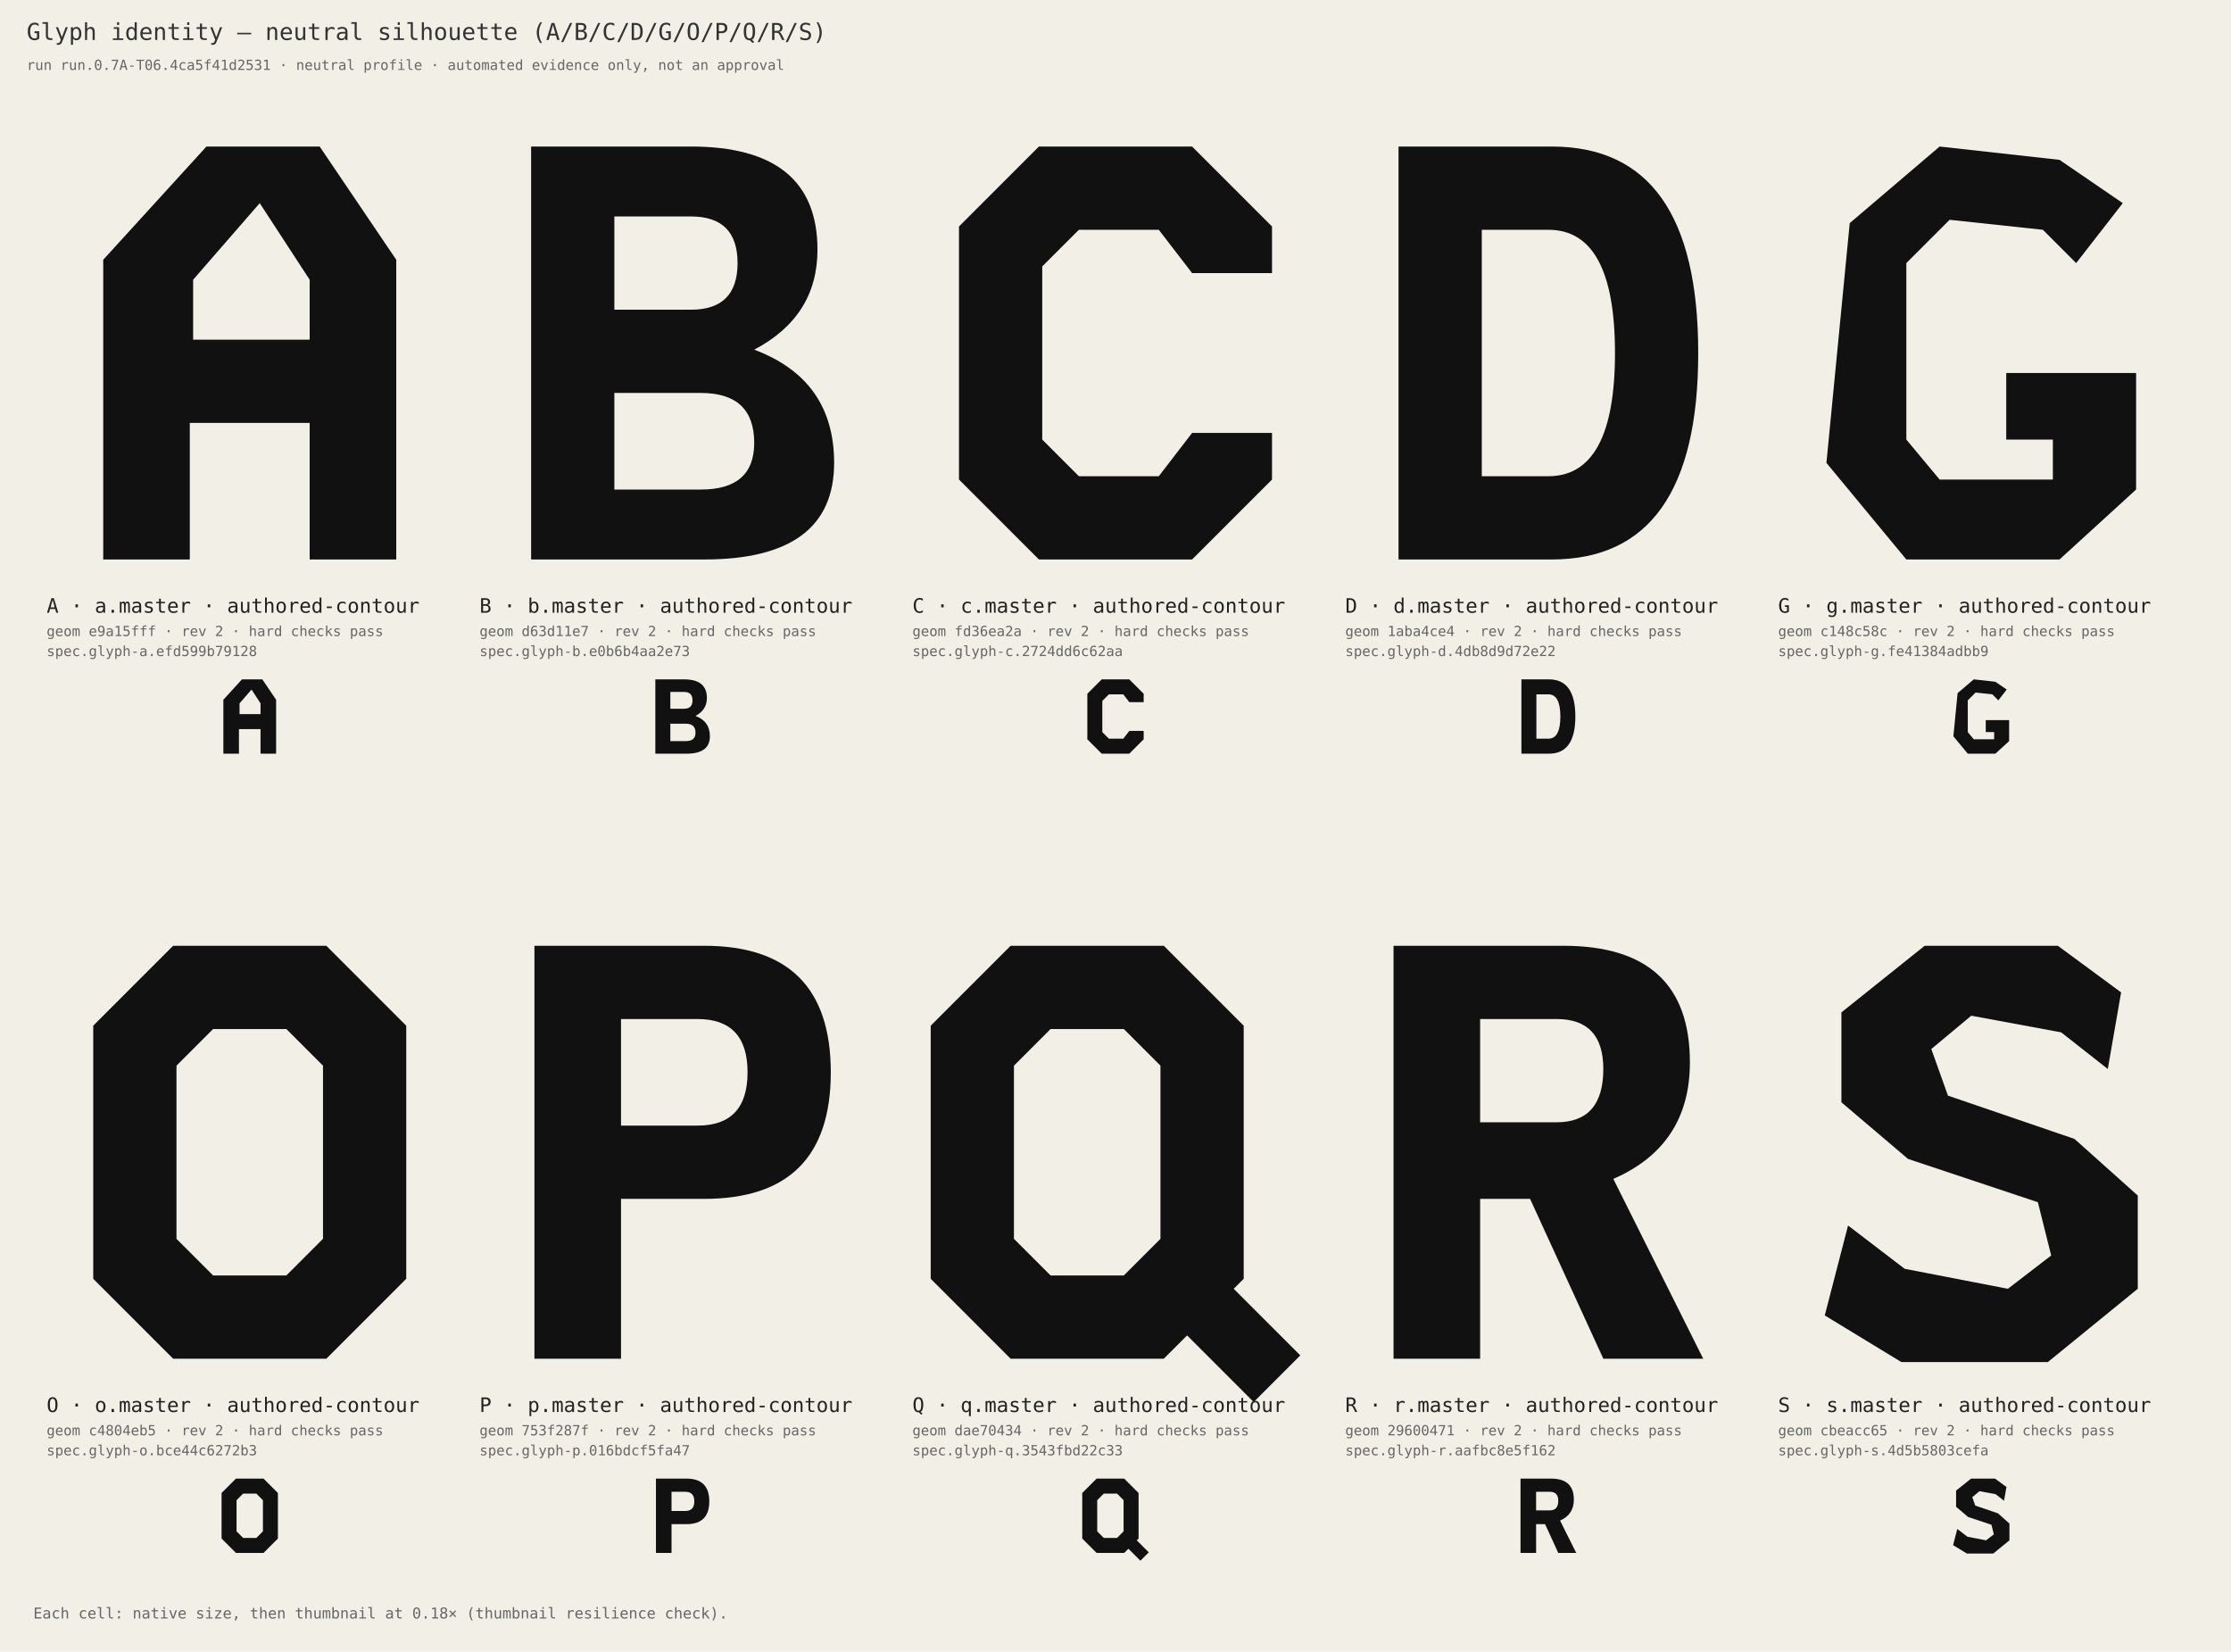
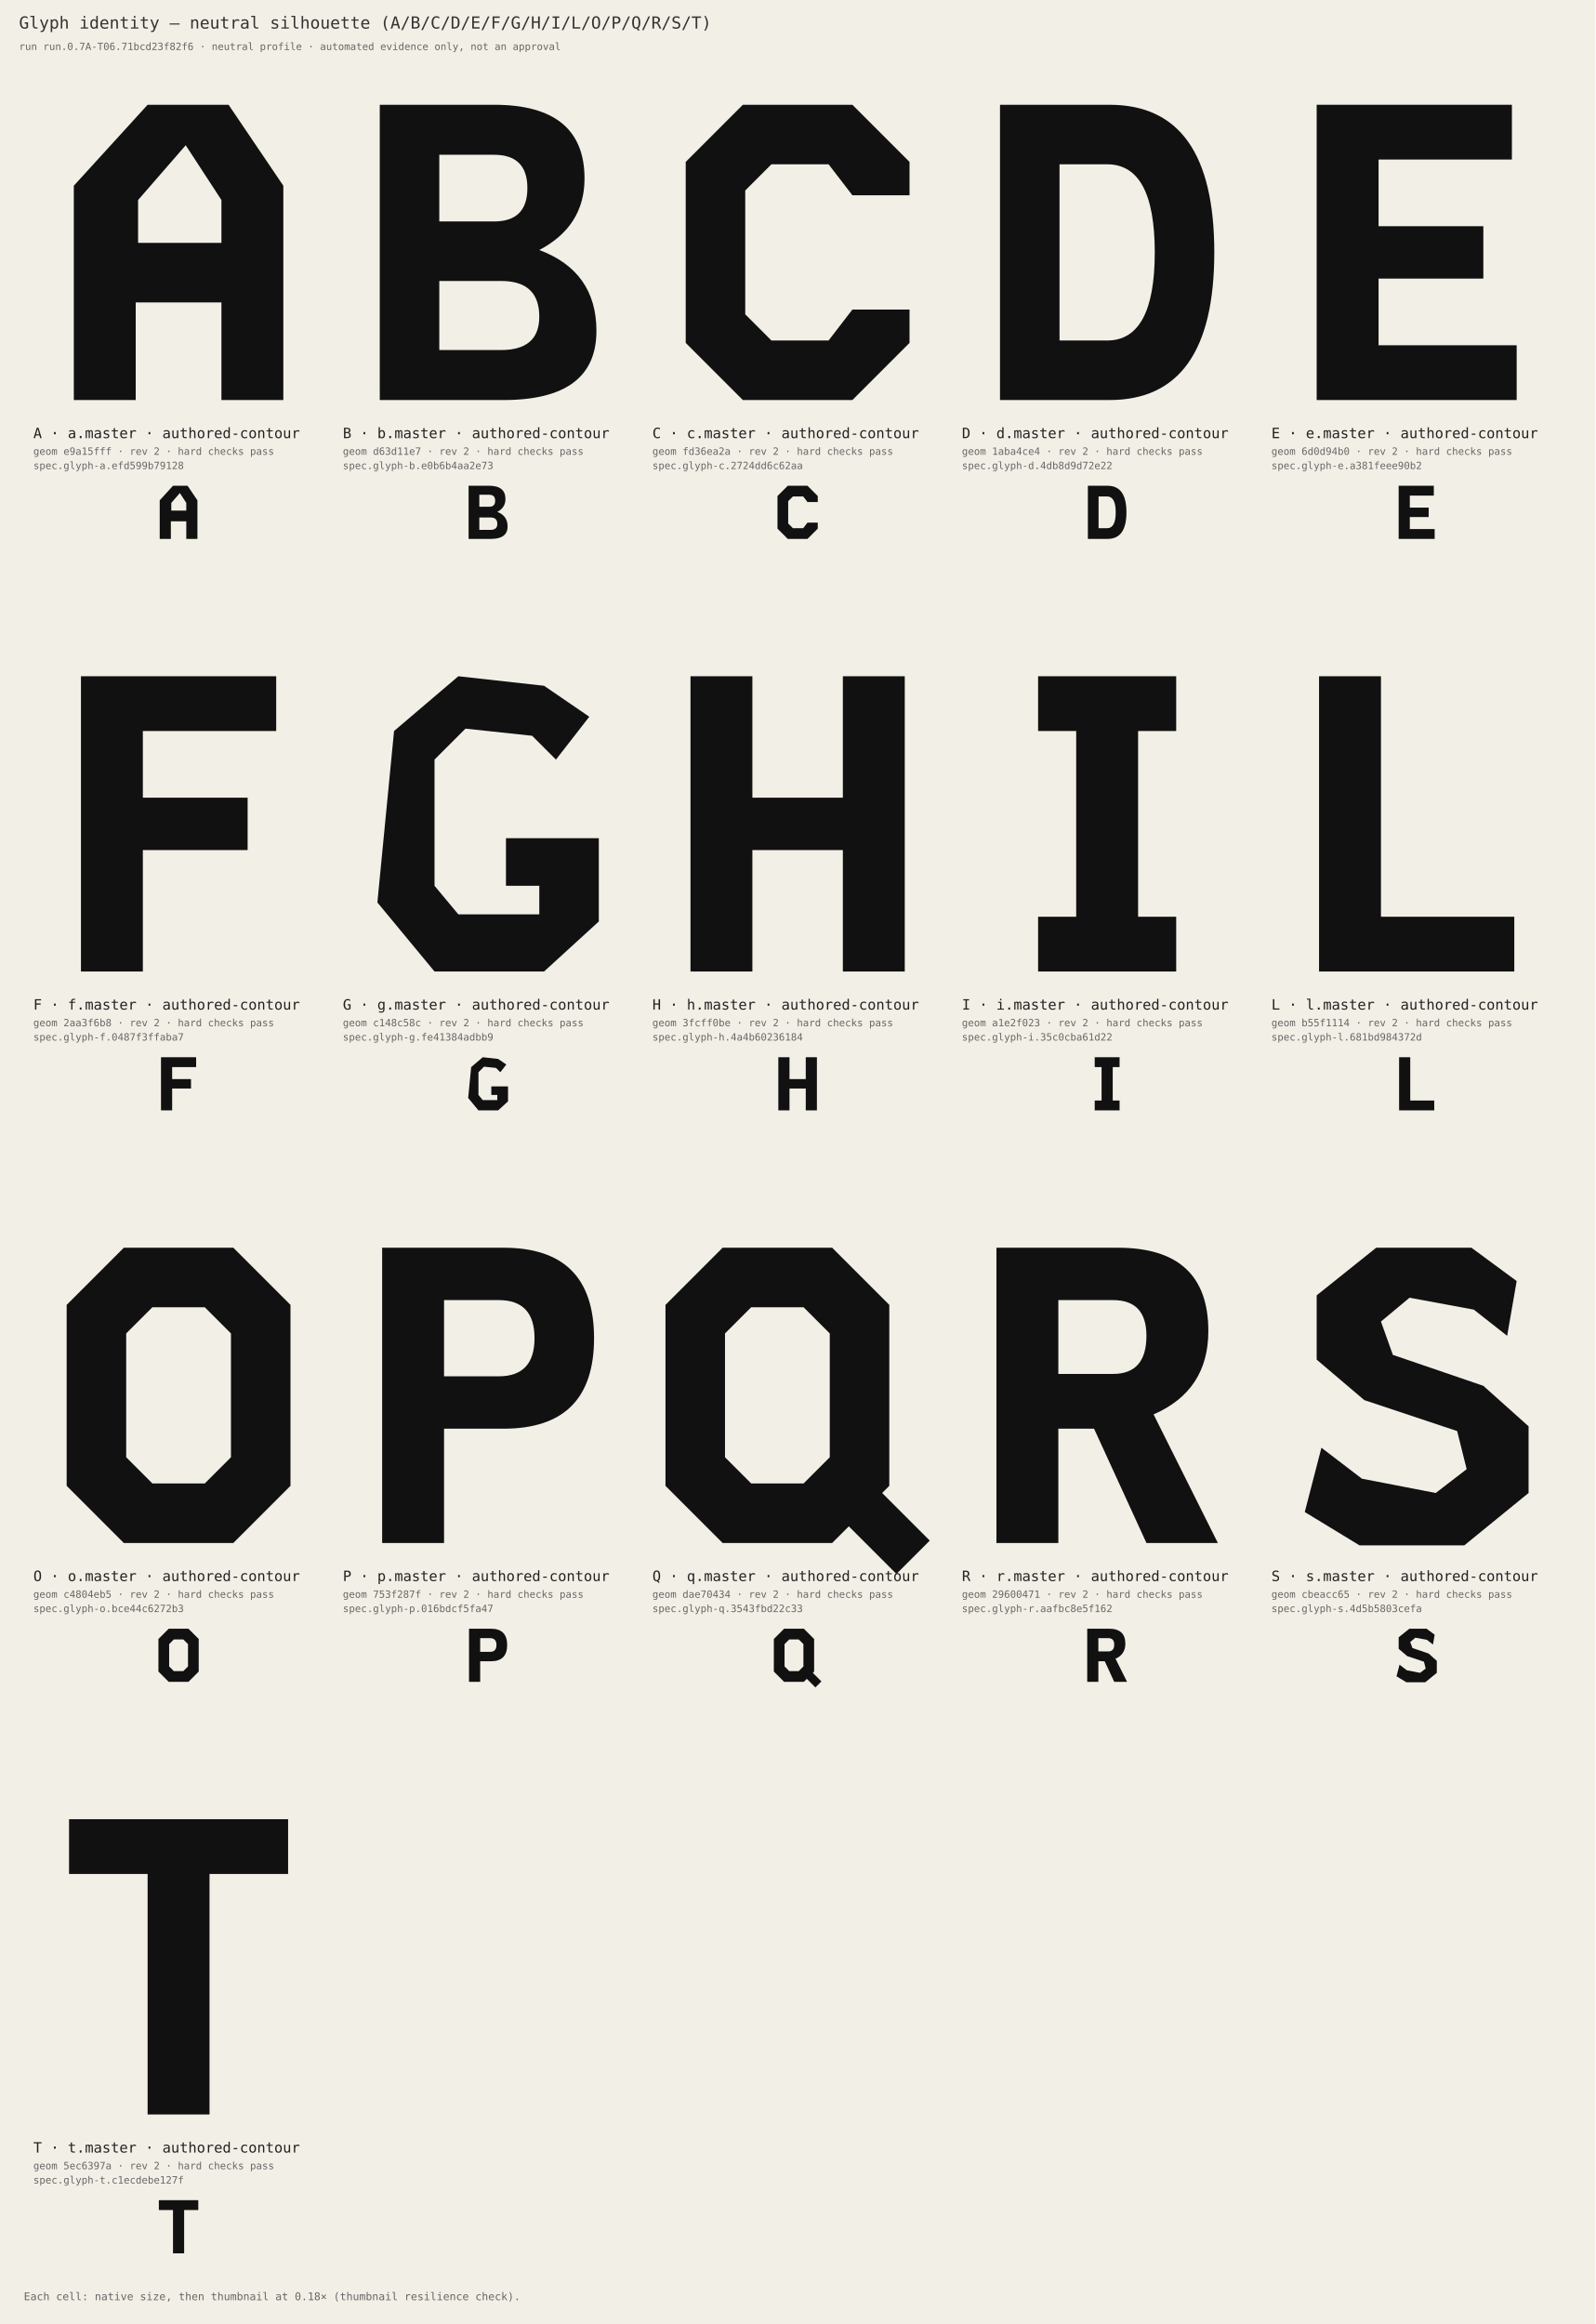
- <svg xmlns="http://www.w3.org/2000/svg" viewBox="0 0 670 496" width="1340" height="992" font-family="monospace" data-run-id="run.0.7A-T06.4ca5f41d2531" data-plate-renderer="proof-plates/1.0.0">
-   <rect x="0" y="0" width="670" height="496" fill="#f2efe6" />
-   <text x="8" y="12" font-size="7" fill="#333">Glyph identity — neutral silhouette (A/B/C/D/G/O/P/Q/R/S)</text>
-   <text x="8" y="21" font-size="4.2" fill="#666">run run.0.7A-T06.4ca5f41d2531 · neutral profile · automated evidence only, not an approval</text>
+ <svg xmlns="http://www.w3.org/2000/svg" viewBox="0 0 670 976" width="1340" height="1952" font-family="monospace" data-run-id="run.0.7A-T06.71bcd23f82f6" data-plate-renderer="proof-plates/1.0.0">
+   <rect x="0" y="0" width="670" height="976" fill="#f2efe6" />
+   <text x="8" y="12" font-size="7" fill="#333">Glyph identity — neutral silhouette (A/B/C/D/E/F/G/H/I/L/O/P/Q/R/S/T)</text>
+   <text x="8" y="21" font-size="4.2" fill="#666">run run.0.7A-T06.71bcd23f82f6 · neutral profile · automated evidence only, not an approval</text>
  <g data-specimen-id="spec.glyph-a.efd599b79128">
    <g data-slot="0" data-status="rendered" transform="translate(23 36) scale(1)">
      <g data-glyph-id="latin.upper.A" data-variant-id="a.master" data-revision="2" data-geometry-hash="e9a15fff589da30bf08c490a9a6896087201eff34876c50f6705cea3101ceb97">
        <path data-role="fill" data-contour-id="glyph.A.contour.outer" d="M8 132 L8 42 L39 8 L73 8 L96 42 L96 132 L70 132 L70 91 L34 91 L34 132 Z M35 66 L70 66 L70 48 L55 25 L35 48 Z" fill="#111111" fill-rule="evenodd" />
      </g>
    </g>
    <text x="14" y="184" font-size="6" fill="#222">A · a.master · authored-contour</text>
    <text x="14" y="191" font-size="4.2" fill="#666">geom e9a15fff · rev 2 · hard checks pass</text>
    <text x="14" y="197" font-size="4.2" fill="#666">spec.glyph-a.efd599b79128</text>
    <g data-slot="0" data-status="rendered" transform="translate(65.64 202.56) scale(0.18)">
      <g data-glyph-id="latin.upper.A" data-variant-id="a.master" data-revision="2" data-geometry-hash="e9a15fff589da30bf08c490a9a6896087201eff34876c50f6705cea3101ceb97">
        <path data-role="fill" data-contour-id="glyph.A.contour.outer" d="M8 132 L8 42 L39 8 L73 8 L96 42 L96 132 L70 132 L70 91 L34 91 L34 132 Z M35 66 L70 66 L70 48 L55 25 L35 48 Z" fill="#111111" fill-rule="evenodd" />
      </g>
    </g>
  </g>
  <g data-specimen-id="spec.glyph-b.e0b6b4aa2e73">
    <g data-slot="0" data-status="rendered" transform="translate(149.5 36) scale(1)">
      <g data-glyph-id="latin.upper.B" data-variant-id="b.master" data-revision="2" data-geometry-hash="d63d11e73aba8a950b7cee49d4389879afcf2baaad795ef0d6b37f1bc1801a0f">
        <path data-role="fill" data-contour-id="glyph.B.contour.outer" d="M10 8 L58 8 Q96 8 96 39 Q96 59 77 69 Q101 78 101 103 Q101 132 62 132 L10 132 Z M35 29 L35 57 L58 57 Q72 57 72 43 Q72 29 58 29 Z M35 82 L35 111 L61 111 Q77 111 77 97 Q77 82 61 82 Z" fill="#111111" fill-rule="evenodd" />
      </g>
    </g>
    <text x="144" y="184" font-size="6" fill="#222">B · b.master · authored-contour</text>
    <text x="144" y="191" font-size="4.2" fill="#666">geom d63d11e7 · rev 2 · hard checks pass</text>
    <text x="144" y="197" font-size="4.2" fill="#666">spec.glyph-b.e0b6b4aa2e73</text>
    <g data-slot="0" data-status="rendered" transform="translate(195.01 202.56) scale(0.18)">
      <g data-glyph-id="latin.upper.B" data-variant-id="b.master" data-revision="2" data-geometry-hash="d63d11e73aba8a950b7cee49d4389879afcf2baaad795ef0d6b37f1bc1801a0f">
        <path data-role="fill" data-contour-id="glyph.B.contour.outer" d="M10 8 L58 8 Q96 8 96 39 Q96 59 77 69 Q101 78 101 103 Q101 132 62 132 L10 132 Z M35 29 L35 57 L58 57 Q72 57 72 43 Q72 29 58 29 Z M35 82 L35 111 L61 111 Q77 111 77 97 Q77 82 61 82 Z" fill="#111111" fill-rule="evenodd" />
      </g>
    </g>
  </g>
  <g data-specimen-id="spec.glyph-c.2724dd6c62aa">
    <g data-slot="0" data-status="rendered" transform="translate(282 36) scale(1)">
      <g data-glyph-id="latin.upper.C" data-variant-id="c.master" data-revision="2" data-geometry-hash="fd36ea2ab51992ef5f00cf0626795ffeb3a92ea8d0a70c1f54f6e09839ca00f1">
        <path data-role="fill" data-contour-id="glyph.C.contour.outer" d="M30 8 L76 8 L100 32 L100 46 L76 46 L66 33 L42 33 L31 44 L31 96 L42 107 L66 107 L76 94 L100 94 L100 108 L76 132 L30 132 L6 108 L6 32 Z" fill="#111111" fill-rule="evenodd" />
      </g>
    </g>
    <text x="274" y="184" font-size="6" fill="#222">C · c.master · authored-contour</text>
    <text x="274" y="191" font-size="4.2" fill="#666">geom fd36ea2a · rev 2 · hard checks pass</text>
    <text x="274" y="197" font-size="4.2" fill="#666">spec.glyph-c.2724dd6c62aa</text>
    <g data-slot="0" data-status="rendered" transform="translate(325.46 202.56) scale(0.18)">
      <g data-glyph-id="latin.upper.C" data-variant-id="c.master" data-revision="2" data-geometry-hash="fd36ea2ab51992ef5f00cf0626795ffeb3a92ea8d0a70c1f54f6e09839ca00f1">
        <path data-role="fill" data-contour-id="glyph.C.contour.outer" d="M30 8 L76 8 L100 32 L100 46 L76 46 L66 33 L42 33 L31 44 L31 96 L42 107 L66 107 L76 94 L100 94 L100 108 L76 132 L30 132 L6 108 L6 32 Z" fill="#111111" fill-rule="evenodd" />
      </g>
    </g>
  </g>
  <g data-specimen-id="spec.glyph-d.4db8d9d72e22">
    <g data-slot="0" data-status="rendered" transform="translate(410 36) scale(1)">
      <g data-glyph-id="latin.upper.D" data-variant-id="d.master" data-revision="2" data-geometry-hash="1aba4ce4d17869e06ecf85ac2443faad24d6acdfa7a10637f7523fb4429d299a">
        <path data-role="fill" data-contour-id="glyph.D.contour.outer" d="M10 8 L56 8 Q100 8 100 70 Q100 132 56 132 L10 132 Z M35 33 L35 107 L55 107 Q75 107 75 70 Q75 33 55 33 Z" fill="#111111" fill-rule="evenodd" />
      </g>
    </g>
    <text x="404" y="184" font-size="6" fill="#222">D · d.master · authored-contour</text>
    <text x="404" y="191" font-size="4.2" fill="#666">geom 1aba4ce4 · rev 2 · hard checks pass</text>
    <text x="404" y="197" font-size="4.2" fill="#666">spec.glyph-d.4db8d9d72e22</text>
    <g data-slot="0" data-status="rendered" transform="translate(455.1 202.56) scale(0.18)">
      <g data-glyph-id="latin.upper.D" data-variant-id="d.master" data-revision="2" data-geometry-hash="1aba4ce4d17869e06ecf85ac2443faad24d6acdfa7a10637f7523fb4429d299a">
        <path data-role="fill" data-contour-id="glyph.D.contour.outer" d="M10 8 L56 8 Q100 8 100 70 Q100 132 56 132 L10 132 Z M35 33 L35 107 L55 107 Q75 107 75 70 Q75 33 55 33 Z" fill="#111111" fill-rule="evenodd" />
      </g>
    </g>
  </g>
+   <g data-specimen-id="spec.glyph-e.a381feee90b2">
+     <g data-slot="0" data-status="rendered" transform="translate(543 36) scale(1)">
+       <g data-glyph-id="latin.upper.E" data-variant-id="e.master" data-revision="2" data-geometry-hash="6d0d94b025a2920a1c89d32d161168d5e01111af569e910b56cae4ec5c0bf388">
+         <path data-role="fill" data-contour-id="glyph.E.contour.outer" d="M10 132 L10 8 L92 8 L92 31 L36 31 L36 59 L80 59 L80 81 L36 81 L36 109 L94 109 L94 132 Z" fill="#111111" fill-rule="evenodd" />
+       </g>
+     </g>
+     <text x="534" y="184" font-size="6" fill="#222">E · e.master · authored-contour</text>
+     <text x="534" y="191" font-size="4.2" fill="#666">geom 6d0d94b0 · rev 2 · hard checks pass</text>
+     <text x="534" y="197" font-size="4.2" fill="#666">spec.glyph-e.a381feee90b2</text>
+     <g data-slot="0" data-status="rendered" transform="translate(585.64 202.56) scale(0.18)">
+       <g data-glyph-id="latin.upper.E" data-variant-id="e.master" data-revision="2" data-geometry-hash="6d0d94b025a2920a1c89d32d161168d5e01111af569e910b56cae4ec5c0bf388">
+         <path data-role="fill" data-contour-id="glyph.E.contour.outer" d="M10 132 L10 8 L92 8 L92 31 L36 31 L36 59 L80 59 L80 81 L36 81 L36 109 L94 109 L94 132 Z" fill="#111111" fill-rule="evenodd" />
+       </g>
+     </g>
+   </g>
+   <g data-specimen-id="spec.glyph-f.0487f3ffaba7">
+     <g data-slot="0" data-status="rendered" transform="translate(24 276) scale(1)">
+       <g data-glyph-id="latin.upper.F" data-variant-id="f.master" data-revision="2" data-geometry-hash="2aa3f6b88ba4851158c2b1f50530d025f84727cf89fff69691e7e0a3da876fc1">
+         <path data-role="fill" data-contour-id="glyph.F.contour.outer" d="M10 132 L10 8 L92 8 L92 31 L36 31 L36 59 L80 59 L80 81 L36 81 L36 132 Z" fill="#111111" fill-rule="evenodd" />
+       </g>
+     </g>
+     <text x="14" y="424" font-size="6" fill="#222">F · f.master · authored-contour</text>
+     <text x="14" y="431" font-size="4.2" fill="#666">geom 2aa3f6b8 · rev 2 · hard checks pass</text>
+     <text x="14" y="437" font-size="4.2" fill="#666">spec.glyph-f.0487f3ffaba7</text>
+     <g data-slot="0" data-status="rendered" transform="translate(65.82 442.56) scale(0.18)">
+       <g data-glyph-id="latin.upper.F" data-variant-id="f.master" data-revision="2" data-geometry-hash="2aa3f6b88ba4851158c2b1f50530d025f84727cf89fff69691e7e0a3da876fc1">
+         <path data-role="fill" data-contour-id="glyph.F.contour.outer" d="M10 132 L10 8 L92 8 L92 31 L36 31 L36 59 L80 59 L80 81 L36 81 L36 132 Z" fill="#111111" fill-rule="evenodd" />
+       </g>
+     </g>
+   </g>
  <g data-specimen-id="spec.glyph-g.fe41384adbb9">
-     <g data-slot="0" data-status="rendered" transform="translate(543.5 36) scale(1)">
+     <g data-slot="0" data-status="rendered" transform="translate(153.5 276) scale(1)">
      <g data-glyph-id="latin.upper.G" data-variant-id="g.master" data-revision="2" data-geometry-hash="c148c58c1f4e599ca2e7b932e7bff9838fcbf1dbbadf4f4c810fe02469d3f6ae">
        <path data-role="fill" data-contour-id="glyph.G.contour.outer" d="M94 25 L80 43 L70 33 L42 30 L29 43 L29 96 L39 108 L73 108 L73 96 L59 96 L59 76 L98 76 L98 111 L75 132 L29 132 L5 103 L12 31 L39 8 L75 12 Z" fill="#111111" fill-rule="evenodd" />
      </g>
    </g>
-     <text x="534" y="184" font-size="6" fill="#222">G · g.master · authored-contour</text>
-     <text x="534" y="191" font-size="4.2" fill="#666">geom c148c58c · rev 2 · hard checks pass</text>
-     <text x="534" y="197" font-size="4.2" fill="#666">spec.glyph-g.fe41384adbb9</text>
-     <g data-slot="0" data-status="rendered" transform="translate(585.73 202.56) scale(0.18)">
+     <text x="144" y="424" font-size="6" fill="#222">G · g.master · authored-contour</text>
+     <text x="144" y="431" font-size="4.2" fill="#666">geom c148c58c · rev 2 · hard checks pass</text>
+     <text x="144" y="437" font-size="4.2" fill="#666">spec.glyph-g.fe41384adbb9</text>
+     <g data-slot="0" data-status="rendered" transform="translate(195.73 442.56) scale(0.18)">
      <g data-glyph-id="latin.upper.G" data-variant-id="g.master" data-revision="2" data-geometry-hash="c148c58c1f4e599ca2e7b932e7bff9838fcbf1dbbadf4f4c810fe02469d3f6ae">
        <path data-role="fill" data-contour-id="glyph.G.contour.outer" d="M94 25 L80 43 L70 33 L42 30 L29 43 L29 96 L39 108 L73 108 L73 96 L59 96 L59 76 L98 76 L98 111 L75 132 L29 132 L5 103 L12 31 L39 8 L75 12 Z" fill="#111111" fill-rule="evenodd" />
      </g>
    </g>
  </g>
+   <g data-specimen-id="spec.glyph-h.4a4b60236184">
+     <g data-slot="0" data-status="rendered" transform="translate(280 276) scale(1)">
+       <g data-glyph-id="latin.upper.H" data-variant-id="h.master" data-revision="2" data-geometry-hash="3fcff0be501ee919a502812d79d4775b558186c87611dfe4f8f2a7a56d270db1">
+         <path data-role="fill" data-contour-id="glyph.H.contour.outer" d="M10 132 L10 8 L36 8 L36 59 L74 59 L74 8 L100 8 L100 132 L74 132 L74 81 L36 81 L36 132 Z" fill="#111111" fill-rule="evenodd" />
+       </g>
+     </g>
+     <text x="274" y="424" font-size="6" fill="#222">H · h.master · authored-contour</text>
+     <text x="274" y="431" font-size="4.2" fill="#666">geom 3fcff0be · rev 2 · hard checks pass</text>
+     <text x="274" y="437" font-size="4.2" fill="#666">spec.glyph-h.4a4b60236184</text>
+     <g data-slot="0" data-status="rendered" transform="translate(325.1 442.56) scale(0.18)">
+       <g data-glyph-id="latin.upper.H" data-variant-id="h.master" data-revision="2" data-geometry-hash="3fcff0be501ee919a502812d79d4775b558186c87611dfe4f8f2a7a56d270db1">
+         <path data-role="fill" data-contour-id="glyph.H.contour.outer" d="M10 132 L10 8 L36 8 L36 59 L74 59 L74 8 L100 8 L100 132 L74 132 L74 81 L36 81 L36 132 Z" fill="#111111" fill-rule="evenodd" />
+       </g>
+     </g>
+   </g>
+   <g data-specimen-id="spec.glyph-i.35c0cba61d22">
+     <g data-slot="0" data-status="rendered" transform="translate(422 276) scale(1)">
+       <g data-glyph-id="latin.upper.I" data-variant-id="i.master" data-revision="2" data-geometry-hash="a1e2f023a3a0a814bd364ed2ee8c9a9885c852d60998f178e50d4e78f6e5dc57">
+         <path data-role="fill" data-contour-id="glyph.I.contour.outer" d="M14 8 L72 8 L72 31 L56 31 L56 109 L72 109 L72 132 L14 132 L14 109 L30 109 L30 31 L14 31 Z" fill="#111111" fill-rule="evenodd" />
+       </g>
+     </g>
+     <text x="404" y="424" font-size="6" fill="#222">I · i.master · authored-contour</text>
+     <text x="404" y="431" font-size="4.2" fill="#666">geom a1e2f023 · rev 2 · hard checks pass</text>
+     <text x="404" y="437" font-size="4.2" fill="#666">spec.glyph-i.35c0cba61d22</text>
+     <g data-slot="0" data-status="rendered" transform="translate(457.26 442.56) scale(0.18)">
+       <g data-glyph-id="latin.upper.I" data-variant-id="i.master" data-revision="2" data-geometry-hash="a1e2f023a3a0a814bd364ed2ee8c9a9885c852d60998f178e50d4e78f6e5dc57">
+         <path data-role="fill" data-contour-id="glyph.I.contour.outer" d="M14 8 L72 8 L72 31 L56 31 L56 109 L72 109 L72 132 L14 132 L14 109 L30 109 L30 31 L14 31 Z" fill="#111111" fill-rule="evenodd" />
+       </g>
+     </g>
+   </g>
+   <g data-specimen-id="spec.glyph-l.681bd984372d">
+     <g data-slot="0" data-status="rendered" transform="translate(544 276) scale(1)">
+       <g data-glyph-id="latin.upper.L" data-variant-id="l.master" data-revision="2" data-geometry-hash="b55f11141b7c8c84452ab4513e1e6a52692a6ffeab2295a223c373ffa165e6c2">
+         <path data-role="fill" data-contour-id="glyph.L.contour.outer" d="M10 132 L10 8 L36 8 L36 109 L92 109 L92 132 Z" fill="#111111" fill-rule="evenodd" />
+       </g>
+     </g>
+     <text x="534" y="424" font-size="6" fill="#222">L · l.master · authored-contour</text>
+     <text x="534" y="431" font-size="4.2" fill="#666">geom b55f1114 · rev 2 · hard checks pass</text>
+     <text x="534" y="437" font-size="4.2" fill="#666">spec.glyph-l.681bd984372d</text>
+     <g data-slot="0" data-status="rendered" transform="translate(585.82 442.56) scale(0.18)">
+       <g data-glyph-id="latin.upper.L" data-variant-id="l.master" data-revision="2" data-geometry-hash="b55f11141b7c8c84452ab4513e1e6a52692a6ffeab2295a223c373ffa165e6c2">
+         <path data-role="fill" data-contour-id="glyph.L.contour.outer" d="M10 132 L10 8 L36 8 L36 109 L92 109 L92 132 Z" fill="#111111" fill-rule="evenodd" />
+       </g>
+     </g>
+   </g>
  <g data-specimen-id="spec.glyph-o.bce44c6272b3">
-     <g data-slot="0" data-status="rendered" transform="translate(22 276) scale(1)">
+     <g data-slot="0" data-status="rendered" transform="translate(22 516) scale(1)">
      <g data-glyph-id="latin.upper.O" data-variant-id="o.master" data-revision="2" data-geometry-hash="c4804eb56ee64be9f4f3f1b4f71e24d07e436b2d49e7423f574af9228787f152">
        <path data-role="fill" data-contour-id="glyph.O.contour.outer" d="M30 8 L76 8 L100 32 L100 108 L76 132 L30 132 L6 108 L6 32 Z M42 33 L31 44 L31 96 L42 107 L64 107 L75 96 L75 44 L64 33 Z" fill="#111111" fill-rule="evenodd" />
      </g>
    </g>
-     <text x="14" y="424" font-size="6" fill="#222">O · o.master · authored-contour</text>
-     <text x="14" y="431" font-size="4.2" fill="#666">geom c4804eb5 · rev 2 · hard checks pass</text>
-     <text x="14" y="437" font-size="4.2" fill="#666">spec.glyph-o.bce44c6272b3</text>
-     <g data-slot="0" data-status="rendered" transform="translate(65.46 442.56) scale(0.18)">
+     <text x="14" y="664" font-size="6" fill="#222">O · o.master · authored-contour</text>
+     <text x="14" y="671" font-size="4.2" fill="#666">geom c4804eb5 · rev 2 · hard checks pass</text>
+     <text x="14" y="677" font-size="4.2" fill="#666">spec.glyph-o.bce44c6272b3</text>
+     <g data-slot="0" data-status="rendered" transform="translate(65.46 682.56) scale(0.18)">
      <g data-glyph-id="latin.upper.O" data-variant-id="o.master" data-revision="2" data-geometry-hash="c4804eb56ee64be9f4f3f1b4f71e24d07e436b2d49e7423f574af9228787f152">
        <path data-role="fill" data-contour-id="glyph.O.contour.outer" d="M30 8 L76 8 L100 32 L100 108 L76 132 L30 132 L6 108 L6 32 Z M42 33 L31 44 L31 96 L42 107 L64 107 L75 96 L75 44 L64 33 Z" fill="#111111" fill-rule="evenodd" />
      </g>
    </g>
  </g>
  <g data-specimen-id="spec.glyph-p.016bdcf5fa47">
-     <g data-slot="0" data-status="rendered" transform="translate(150.5 276) scale(1)">
+     <g data-slot="0" data-status="rendered" transform="translate(150.5 516) scale(1)">
      <g data-glyph-id="latin.upper.P" data-variant-id="p.master" data-revision="2" data-geometry-hash="753f287f9270677db68718e67d3be4bc75694ef7ad2592c36336bf508211d486">
        <path data-role="fill" data-contour-id="glyph.P.contour.outer" d="M10 132 L10 8 L61 8 Q99 8 99 46 Q99 84 61 84 L36 84 L36 132 Z M36 30 L36 62 L59 62 Q74 62 74 46 Q74 30 59 30 Z" fill="#111111" fill-rule="evenodd" />
      </g>
    </g>
-     <text x="144" y="424" font-size="6" fill="#222">P · p.master · authored-contour</text>
-     <text x="144" y="431" font-size="4.2" fill="#666">geom 753f287f · rev 2 · hard checks pass</text>
-     <text x="144" y="437" font-size="4.2" fill="#666">spec.glyph-p.016bdcf5fa47</text>
-     <g data-slot="0" data-status="rendered" transform="translate(195.19 442.56) scale(0.18)">
+     <text x="144" y="664" font-size="6" fill="#222">P · p.master · authored-contour</text>
+     <text x="144" y="671" font-size="4.2" fill="#666">geom 753f287f · rev 2 · hard checks pass</text>
+     <text x="144" y="677" font-size="4.2" fill="#666">spec.glyph-p.016bdcf5fa47</text>
+     <g data-slot="0" data-status="rendered" transform="translate(195.19 682.56) scale(0.18)">
      <g data-glyph-id="latin.upper.P" data-variant-id="p.master" data-revision="2" data-geometry-hash="753f287f9270677db68718e67d3be4bc75694ef7ad2592c36336bf508211d486">
        <path data-role="fill" data-contour-id="glyph.P.contour.outer" d="M10 132 L10 8 L61 8 Q99 8 99 46 Q99 84 61 84 L36 84 L36 132 Z M36 30 L36 62 L59 62 Q74 62 74 46 Q74 30 59 30 Z" fill="#111111" fill-rule="evenodd" />
      </g>
    </g>
  </g>
  <g data-specimen-id="spec.glyph-q.3543fbd22c33">
-     <g data-slot="0" data-status="rendered" transform="translate(273.5 276) scale(1)">
+     <g data-slot="0" data-status="rendered" transform="translate(273.5 516) scale(1)">
      <g data-glyph-id="latin.upper.Q" data-variant-id="q.master" data-revision="2" data-geometry-hash="dae7043438d8ff42ba896c54d2698fbd0b29a1cb5450f88d44052ed33a7a1257">
        <path data-role="fill" data-contour-id="glyph.Q.contour.outer" d="M30 8 L76 8 L100 32 L100 108 L97 111 L117 131 L103 145 L83 125 L76 132 L30 132 L6 108 L6 32 Z M42 33 L31 44 L31 96 L42 107 L64 107 L75 96 L75 44 L64 33 Z" fill="#111111" fill-rule="evenodd" />
      </g>
    </g>
-     <text x="274" y="424" font-size="6" fill="#222">Q · q.master · authored-contour</text>
-     <text x="274" y="431" font-size="4.2" fill="#666">geom dae70434 · rev 2 · hard checks pass</text>
-     <text x="274" y="437" font-size="4.2" fill="#666">spec.glyph-q.3543fbd22c33</text>
-     <g data-slot="0" data-status="rendered" transform="translate(323.93 442.56) scale(0.18)">
+     <text x="274" y="664" font-size="6" fill="#222">Q · q.master · authored-contour</text>
+     <text x="274" y="671" font-size="4.2" fill="#666">geom dae70434 · rev 2 · hard checks pass</text>
+     <text x="274" y="677" font-size="4.2" fill="#666">spec.glyph-q.3543fbd22c33</text>
+     <g data-slot="0" data-status="rendered" transform="translate(323.93 682.56) scale(0.18)">
      <g data-glyph-id="latin.upper.Q" data-variant-id="q.master" data-revision="2" data-geometry-hash="dae7043438d8ff42ba896c54d2698fbd0b29a1cb5450f88d44052ed33a7a1257">
        <path data-role="fill" data-contour-id="glyph.Q.contour.outer" d="M30 8 L76 8 L100 32 L100 108 L97 111 L117 131 L103 145 L83 125 L76 132 L30 132 L6 108 L6 32 Z M42 33 L31 44 L31 96 L42 107 L64 107 L75 96 L75 44 L64 33 Z" fill="#111111" fill-rule="evenodd" />
      </g>
    </g>
  </g>
  <g data-specimen-id="spec.glyph-r.aafbc8e5f162">
-     <g data-slot="0" data-status="rendered" transform="translate(408.5 276) scale(1)">
+     <g data-slot="0" data-status="rendered" transform="translate(408.5 516) scale(1)">
      <g data-glyph-id="latin.upper.R" data-variant-id="r.master" data-revision="2" data-geometry-hash="296004717abcb1189d0fe08b15a21e778f335b5213ee9a52cf070d03a511d47d">
        <path data-role="fill" data-contour-id="glyph.R.contour.outer" d="M10 132 L10 8 L61 8 Q99 8 99 43 Q99 68 76 78 L103 132 L73 132 L51 84 L36 84 L36 132 Z M36 30 L36 61 L59 61 Q73 61 73 45 Q73 30 59 30 Z" fill="#111111" fill-rule="evenodd" />
      </g>
    </g>
-     <text x="404" y="424" font-size="6" fill="#222">R · r.master · authored-contour</text>
-     <text x="404" y="431" font-size="4.2" fill="#666">geom 29600471 · rev 2 · hard checks pass</text>
-     <text x="404" y="437" font-size="4.2" fill="#666">spec.glyph-r.aafbc8e5f162</text>
-     <g data-slot="0" data-status="rendered" transform="translate(454.83 442.56) scale(0.18)">
+     <text x="404" y="664" font-size="6" fill="#222">R · r.master · authored-contour</text>
+     <text x="404" y="671" font-size="4.2" fill="#666">geom 29600471 · rev 2 · hard checks pass</text>
+     <text x="404" y="677" font-size="4.2" fill="#666">spec.glyph-r.aafbc8e5f162</text>
+     <g data-slot="0" data-status="rendered" transform="translate(454.83 682.56) scale(0.18)">
      <g data-glyph-id="latin.upper.R" data-variant-id="r.master" data-revision="2" data-geometry-hash="296004717abcb1189d0fe08b15a21e778f335b5213ee9a52cf070d03a511d47d">
        <path data-role="fill" data-contour-id="glyph.R.contour.outer" d="M10 132 L10 8 L61 8 Q99 8 99 43 Q99 68 76 78 L103 132 L73 132 L51 84 L36 84 L36 132 Z M36 30 L36 61 L59 61 Q73 61 73 45 Q73 30 59 30 Z" fill="#111111" fill-rule="evenodd" />
      </g>
    </g>
  </g>
  <g data-specimen-id="spec.glyph-s.4d5b5803cefa">
-     <g data-slot="0" data-status="rendered" transform="translate(543 276) scale(1)">
+     <g data-slot="0" data-status="rendered" transform="translate(543 516) scale(1)">
      <g data-glyph-id="latin.upper.S" data-variant-id="s.master" data-revision="2" data-geometry-hash="cbeacc65e147b242a1ee01903cac8c83df57dd166d6335a865566b97ed6c85b9">
        <path data-role="fill" data-contour-id="glyph.S.contour.outer" d="M94 22 L90 45 L76 34 L49 29 L37 39 L42 53 L80 66 L99 83 L99 111 L72 133 L28 133 L5 119 L12 92 L29 105 L60 111 L73 101 L69 85 L30 72 L10 55 L10 28 L35 8 L75 8 Z" fill="#111111" fill-rule="evenodd" />
      </g>
    </g>
-     <text x="534" y="424" font-size="6" fill="#222">S · s.master · authored-contour</text>
-     <text x="534" y="431" font-size="4.2" fill="#666">geom cbeacc65 · rev 2 · hard checks pass</text>
-     <text x="534" y="437" font-size="4.2" fill="#666">spec.glyph-s.4d5b5803cefa</text>
-     <g data-slot="0" data-status="rendered" transform="translate(585.64 442.56) scale(0.18)">
+     <text x="534" y="664" font-size="6" fill="#222">S · s.master · authored-contour</text>
+     <text x="534" y="671" font-size="4.2" fill="#666">geom cbeacc65 · rev 2 · hard checks pass</text>
+     <text x="534" y="677" font-size="4.2" fill="#666">spec.glyph-s.4d5b5803cefa</text>
+     <g data-slot="0" data-status="rendered" transform="translate(585.64 682.56) scale(0.18)">
      <g data-glyph-id="latin.upper.S" data-variant-id="s.master" data-revision="2" data-geometry-hash="cbeacc65e147b242a1ee01903cac8c83df57dd166d6335a865566b97ed6c85b9">
        <path data-role="fill" data-contour-id="glyph.S.contour.outer" d="M94 22 L90 45 L76 34 L49 29 L37 39 L42 53 L80 66 L99 83 L99 111 L72 133 L28 133 L5 119 L12 92 L29 105 L60 111 L73 101 L69 85 L30 72 L10 55 L10 28 L35 8 L75 8 Z" fill="#111111" fill-rule="evenodd" />
      </g>
    </g>
  </g>
-   <text x="10" y="486" font-size="4.5" fill="#666">Each cell: native size, then thumbnail at 0.18× (thumbnail resilience check).</text>
+   <g data-specimen-id="spec.glyph-t.c1ecdebe127f">
+     <g data-slot="0" data-status="rendered" transform="translate(23 756) scale(1)">
+       <g data-glyph-id="latin.upper.T" data-variant-id="t.master" data-revision="2" data-geometry-hash="5ec6397a01d9a242f085095c8b716fa303dfa824bb2f1a87dcfa0e269caaa008">
+         <path data-role="fill" data-contour-id="glyph.T.contour.outer" d="M6 8 L98 8 L98 31 L65 31 L65 132 L39 132 L39 31 L6 31 Z" fill="#111111" fill-rule="evenodd" />
+       </g>
+     </g>
+     <text x="14" y="904" font-size="6" fill="#222">T · t.master · authored-contour</text>
+     <text x="14" y="911" font-size="4.2" fill="#666">geom 5ec6397a · rev 2 · hard checks pass</text>
+     <text x="14" y="917" font-size="4.2" fill="#666">spec.glyph-t.c1ecdebe127f</text>
+     <g data-slot="0" data-status="rendered" transform="translate(65.64 922.56) scale(0.18)">
+       <g data-glyph-id="latin.upper.T" data-variant-id="t.master" data-revision="2" data-geometry-hash="5ec6397a01d9a242f085095c8b716fa303dfa824bb2f1a87dcfa0e269caaa008">
+         <path data-role="fill" data-contour-id="glyph.T.contour.outer" d="M6 8 L98 8 L98 31 L65 31 L65 132 L39 132 L39 31 L6 31 Z" fill="#111111" fill-rule="evenodd" />
+       </g>
+     </g>
+   </g>
+   <text x="10" y="966" font-size="4.5" fill="#666">Each cell: native size, then thumbnail at 0.18× (thumbnail resilience check).</text>
</svg>
